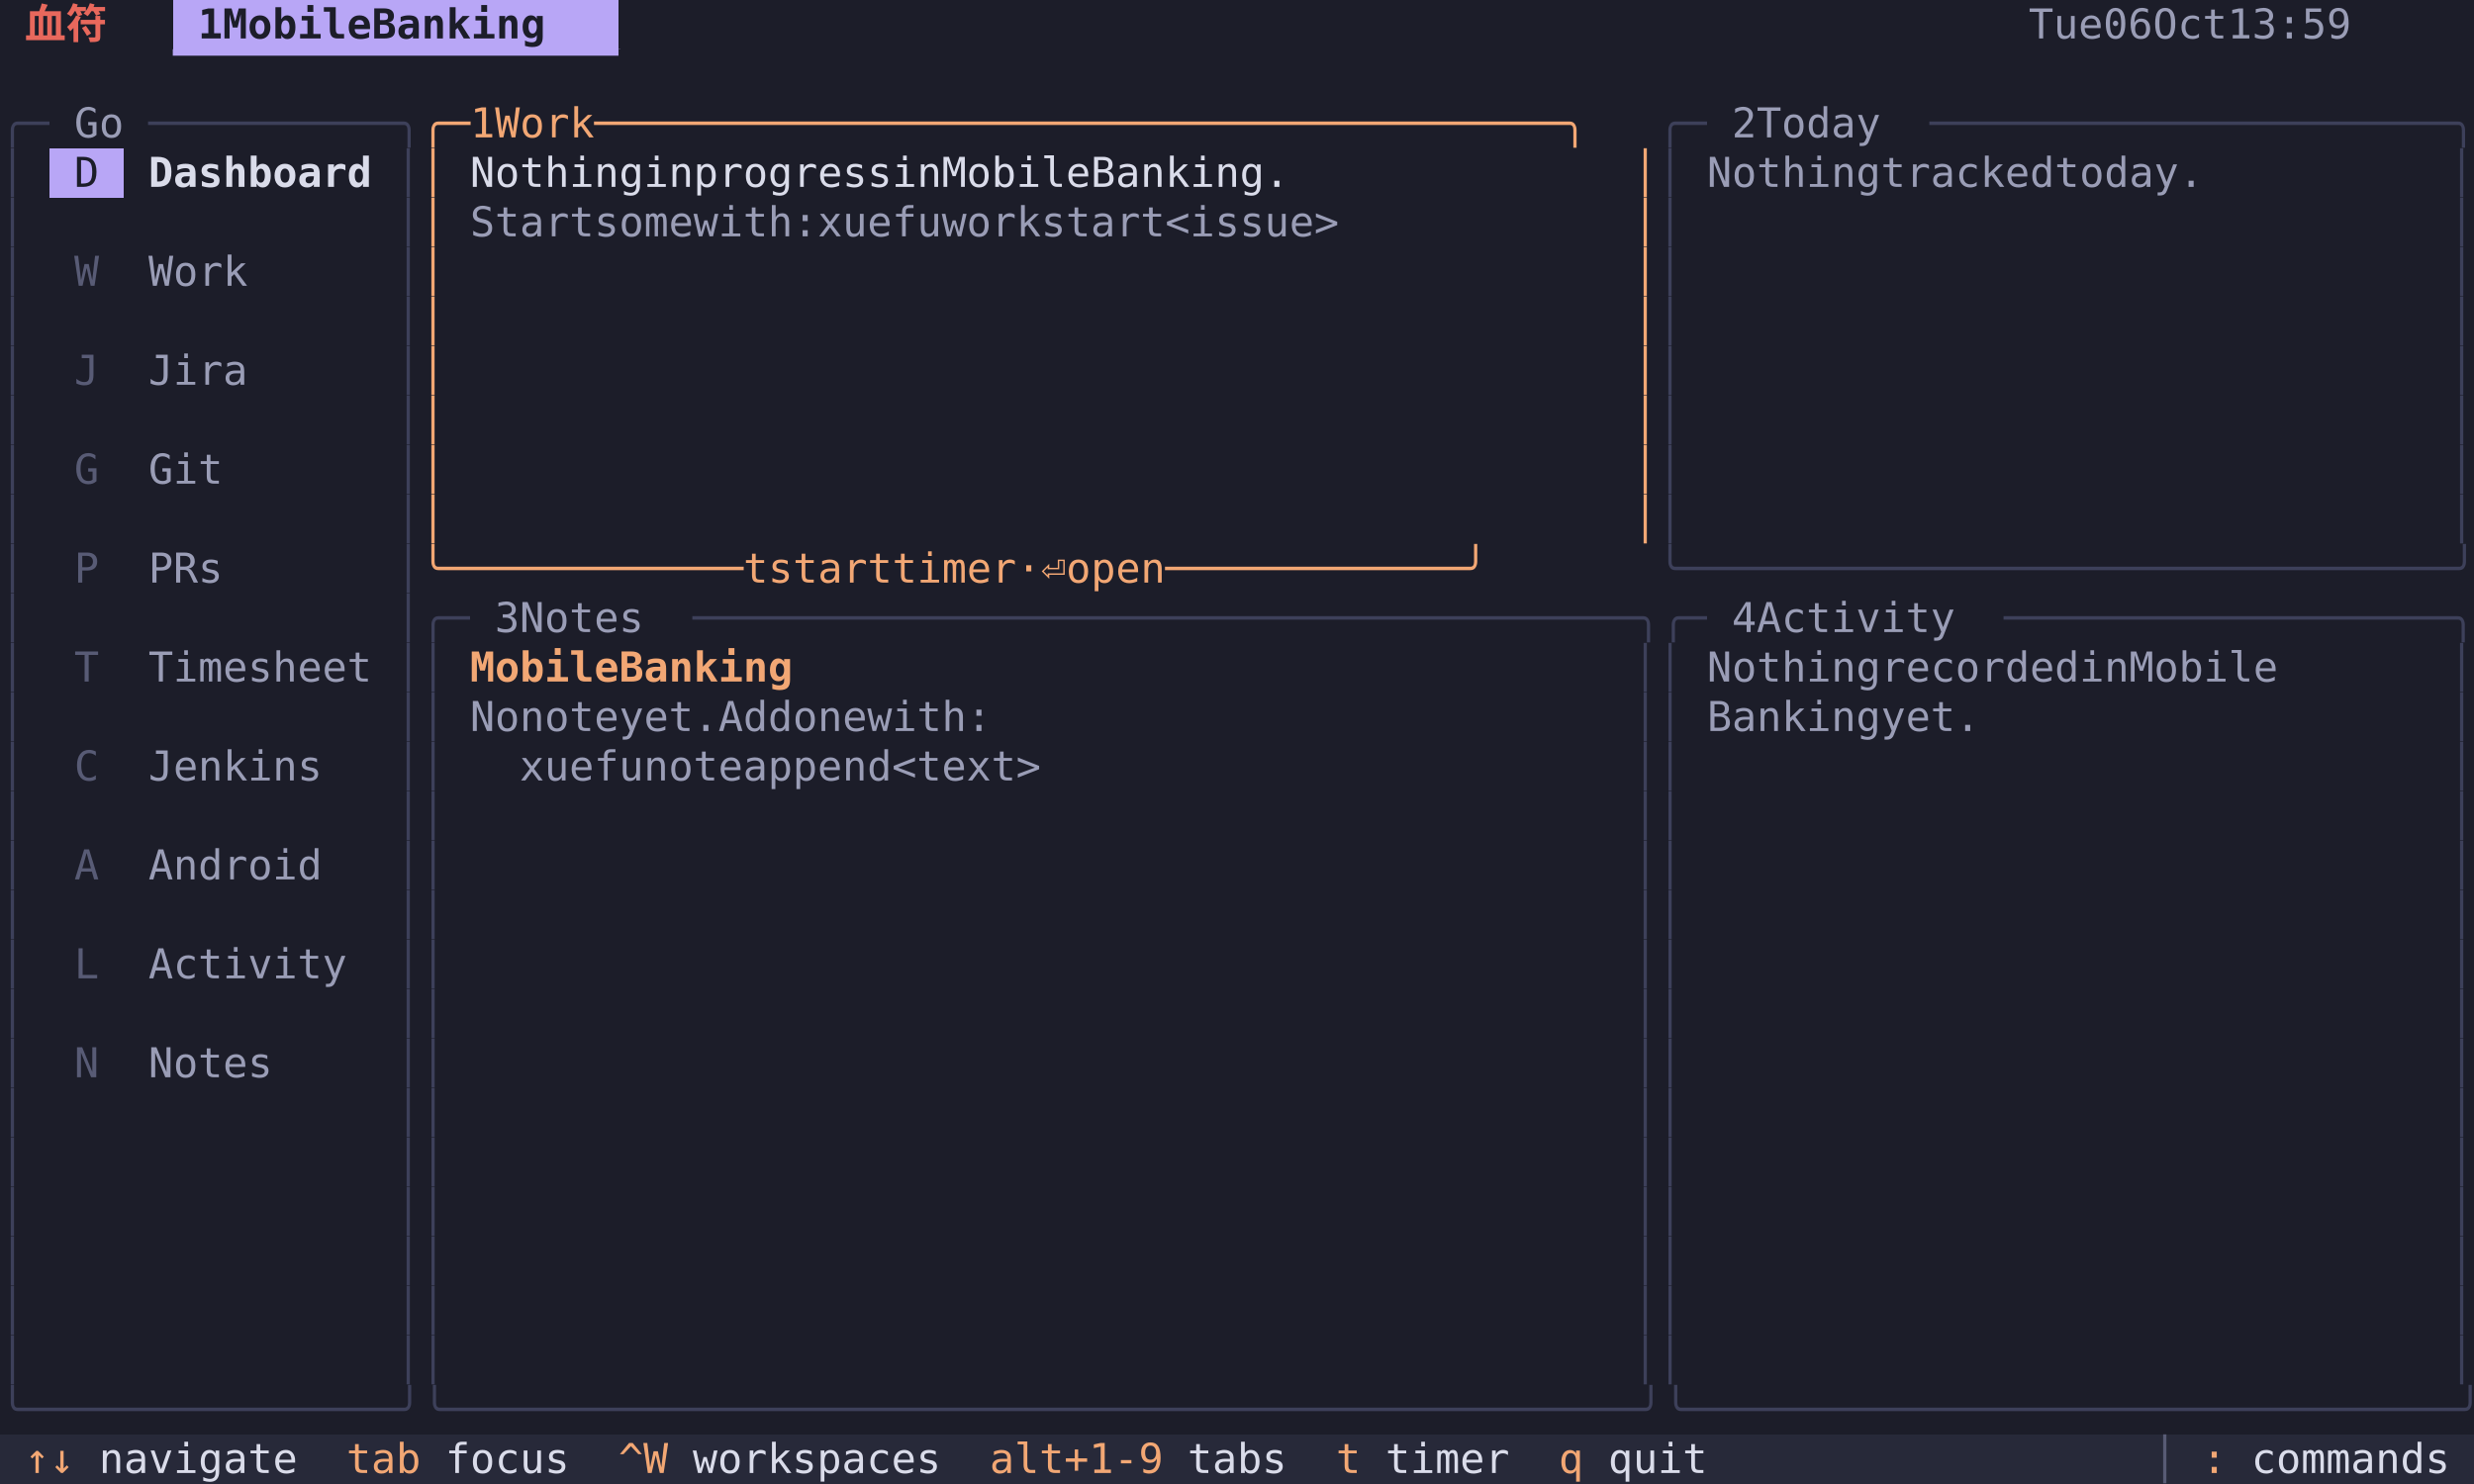
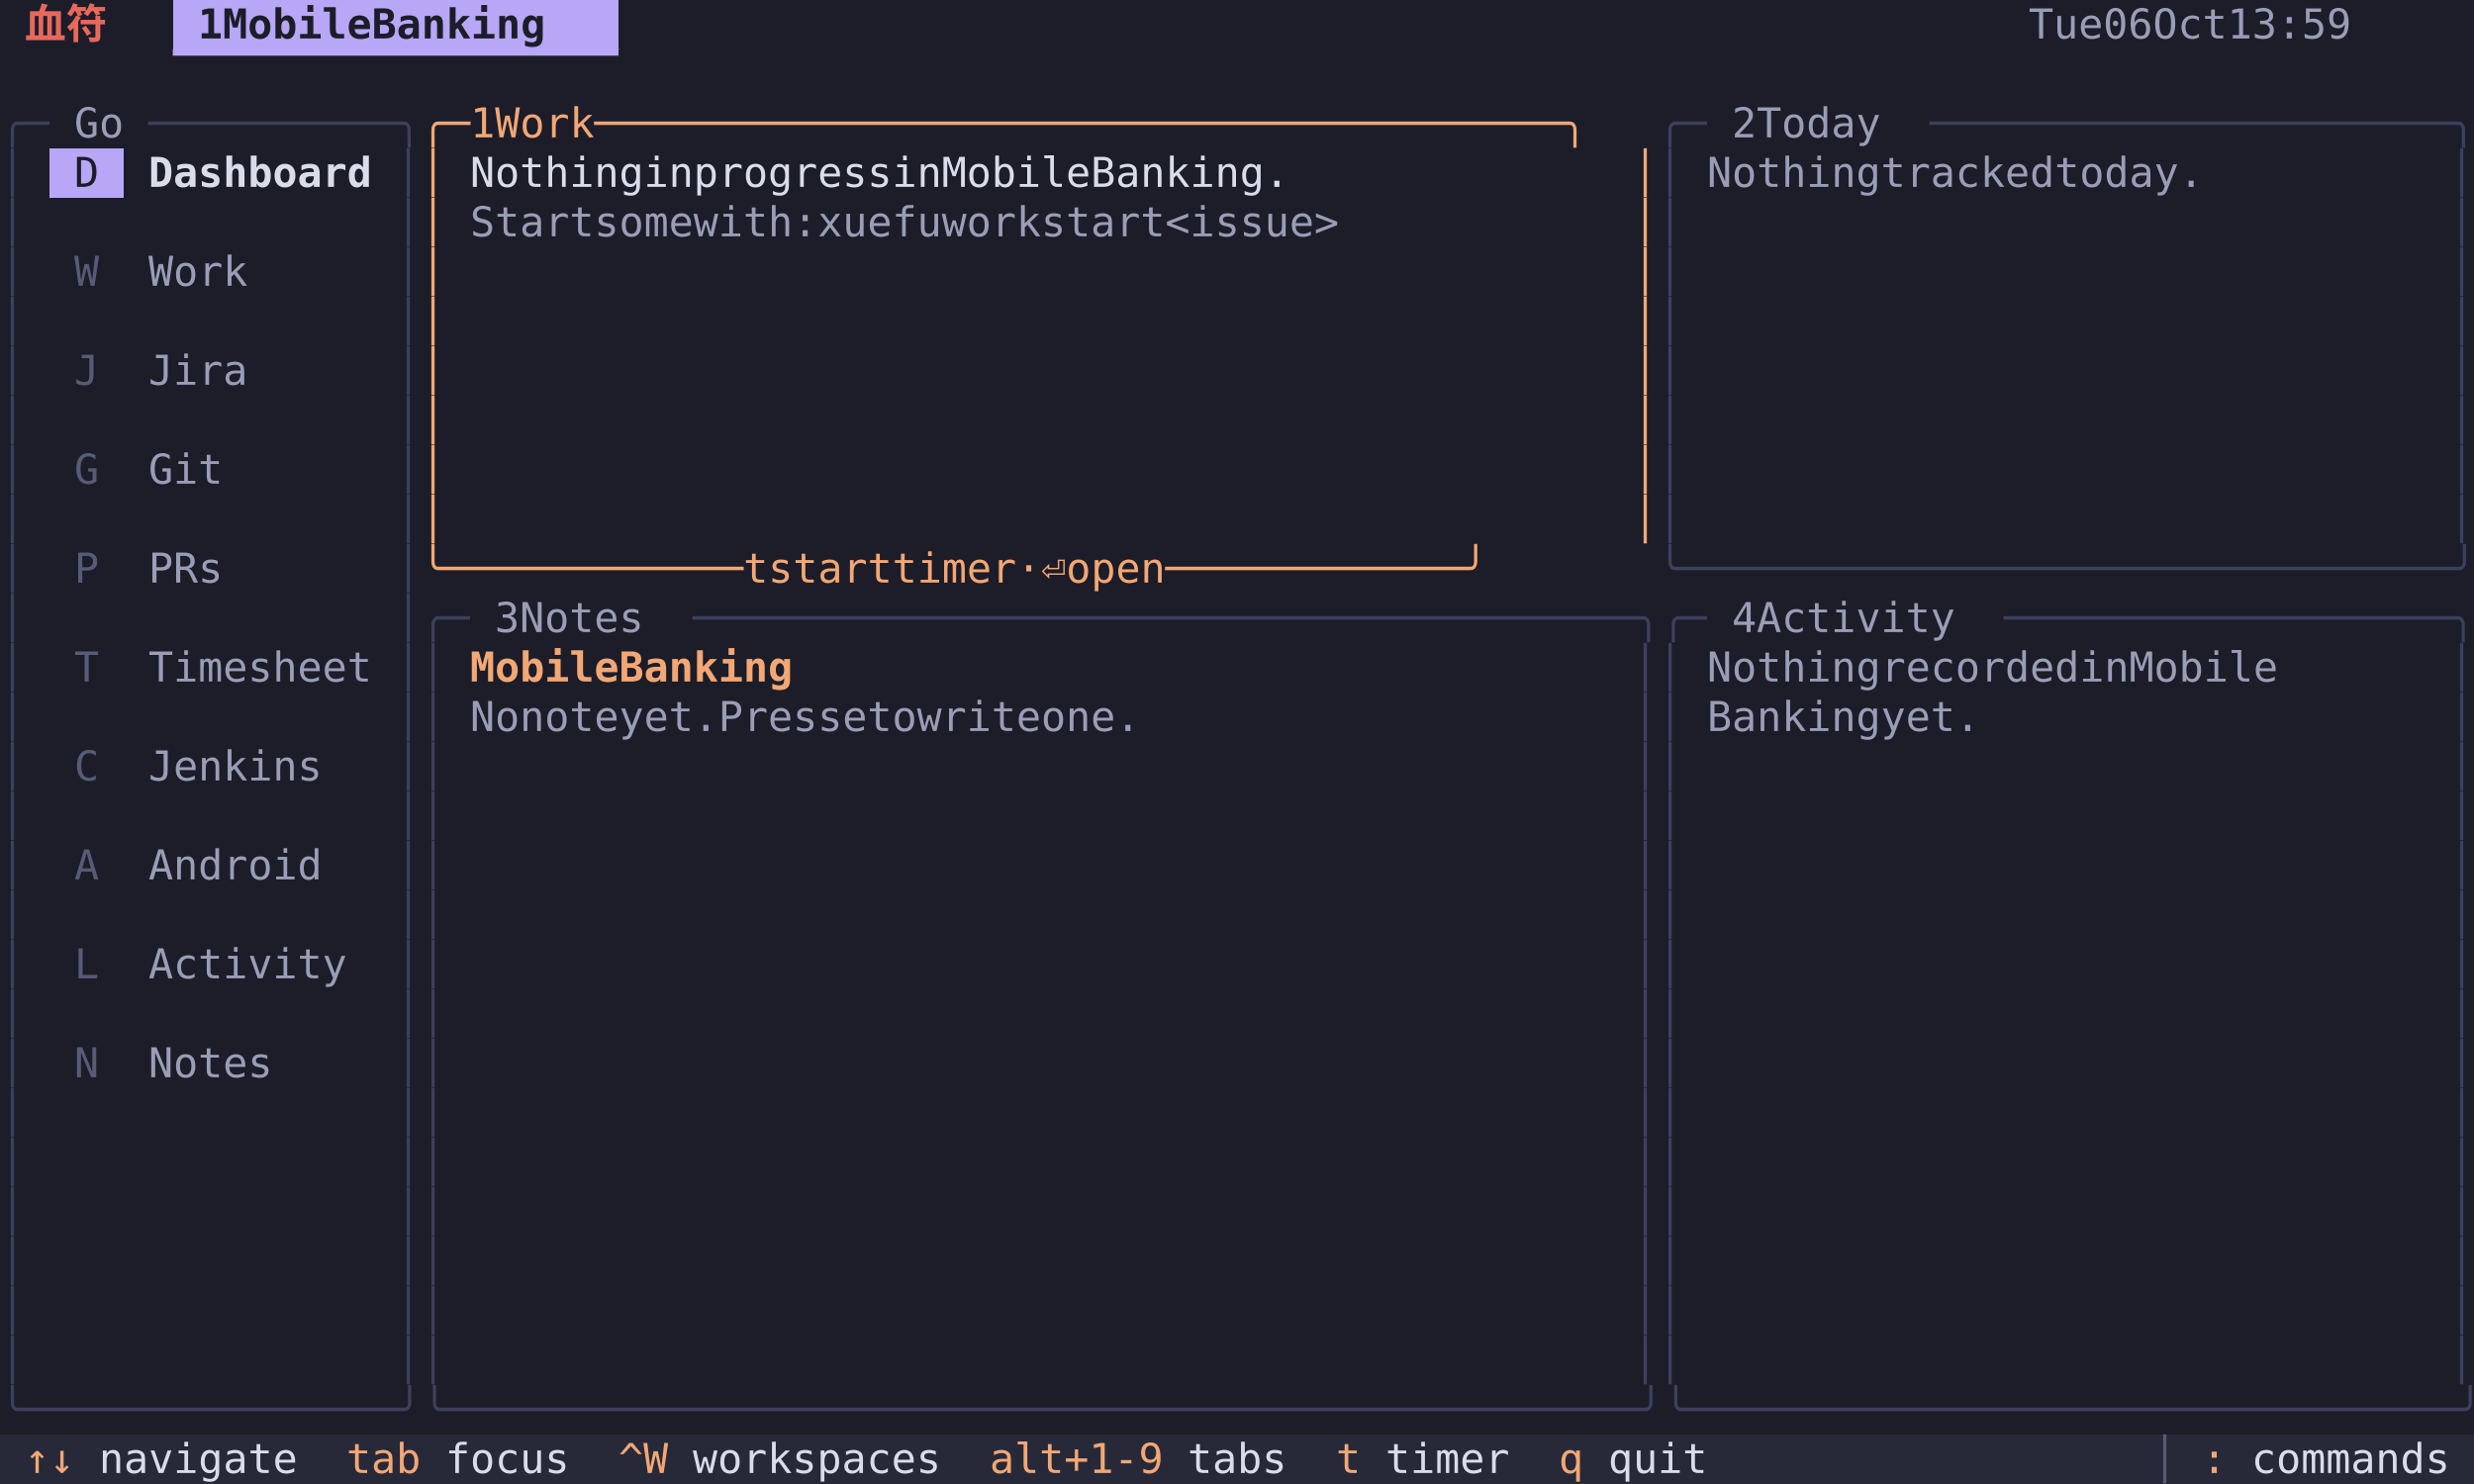
<svg xmlns="http://www.w3.org/2000/svg" width="900" height="540" viewBox="0 0 900 540" font-family="Menlo, 'DejaVu Sans Mono', 'Hiragino Sans GB', 'Noto Sans CJK SC', 'PingFang SC', monospace" font-size="15">
  <rect x="0" y="0" width="9" height="18" fill="#1c1d29" />
  <rect x="9" y="0" width="36" height="18" fill="#1c1d29" />
  <text x="9 27" y="14" fill="#e8685c" font-weight="bold">血符</text>
  <rect x="45" y="0" width="18" height="18" fill="#1c1d29" />
  <rect x="63" y="0" width="162" height="18" fill="#b8a6f6" />
  <text x="72 90 99 108 117 126 135 153 162 171 180 189 198 207" y="14" fill="#1c1d29" font-weight="bold">1MobileBanking</text>
  <rect x="225" y="0" width="513" height="18" fill="#1c1d29" />
  <rect x="738" y="0" width="153" height="18" fill="#1c1d29" />
  <text x="738 747 756 774 783 801 810 819 846 855 864 873 882" y="14" fill="#9a9db6">Tue06Oct13:59</text>
  <rect x="891" y="0" width="9" height="18" fill="#1c1d29" />
  <rect x="0" y="18" width="9" height="18" fill="#1c1d29" />
  <rect x="9" y="18" width="216" height="18" fill="#1c1d29" />
  <text x="63 72 81 90 99 108 117 126 135 144 153 162 171 180 189 198 207 216" y="32" fill="#b8a6f6">▔▔▔▔▔▔▔▔▔▔▔▔▔▔▔▔▔▔</text>
  <rect x="225" y="18" width="675" height="18" fill="#1c1d29" />
  <rect x="0" y="36" width="18" height="18" fill="#1c1d29" />
  <text x="0 9" y="50" fill="#3d405a">╭─</text>
  <rect x="18" y="36" width="36" height="18" fill="#1c1d29" />
  <text x="27 36" y="50" fill="#9a9db6">Go</text>
  <rect x="54" y="36" width="99" height="18" fill="#1c1d29" />
  <text x="54 63 72 81 90 99 108 117 126 135 144" y="50" fill="#3d405a">──────────╮</text>
  <rect x="153" y="36" width="450" height="18" fill="#1c1d29" />
  <text x="153 162 180 198 207 216 225 243 252 261 270 279 288 297 306 315 324 333 342 351 360 369 378 387 396 405 414 423 432 441 450 459 468 477 486 495 504 513 522 531 540 549 558 567 576 585 594" y="50" fill="#f2a774">╭─1Work───────────────────────────────────────╮</text>
  <rect x="603" y="36" width="18" height="18" fill="#1c1d29" />
  <text x="603 612" y="50" fill="#3d405a">╭─</text>
  <rect x="621" y="36" width="81" height="18" fill="#1c1d29" />
  <text x="630 648 657 666 675 684" y="50" fill="#9a9db6">2Today</text>
  <rect x="702" y="36" width="198" height="18" fill="#1c1d29" />
  <text x="702 711 720 729 738 747 756 765 774 783 792 801 810 819 828 837 846 855 864 873 882 891" y="50" fill="#3d405a">─────────────────────╮</text>
  <rect x="0" y="54" width="9" height="18" fill="#1c1d29" />
  <text x="0" y="68" fill="#3d405a">│</text>
  <rect x="9" y="54" width="9" height="18" fill="#1c1d29" />
  <rect x="18" y="54" width="27" height="18" fill="#b8a6f6" />
  <text x="27" y="68" fill="#1c1d29">D</text>
  <rect x="45" y="54" width="90" height="18" fill="#1c1d29" />
  <text x="54 63 72 81 90 99 108 117 126" y="68" fill="#dadcea" font-weight="bold">Dashboard</text>
  <rect x="135" y="54" width="9" height="18" fill="#1c1d29" />
  <rect x="144" y="54" width="9" height="18" fill="#1c1d29" />
  <text x="144" y="68" fill="#3d405a">│</text>
  <rect x="153" y="54" width="9" height="18" fill="#1c1d29" />
  <text x="153" y="68" fill="#f2a774">│</text>
  <rect x="162" y="54" width="9" height="18" fill="#1c1d29" />
  <rect x="171" y="54" width="342" height="18" fill="#1c1d29" />
  <text x="171 180 189 198 207 216 225 243 252 270 279 288 297 306 315 324 333 351 360 378 387 396 405 414 423 441 450 459 468 477 486 495 504" y="68" fill="#dadcea">NothinginprogressinMobileBanking.</text>
  <rect x="513" y="54" width="81" height="18" fill="#1c1d29" />
  <rect x="594" y="54" width="9" height="18" fill="#1c1d29" />
  <text x="594" y="68" fill="#f2a774">│</text>
  <rect x="603" y="54" width="9" height="18" fill="#1c1d29" />
  <text x="603" y="68" fill="#3d405a">│</text>
  <rect x="612" y="54" width="9" height="18" fill="#1c1d29" />
  <rect x="621" y="54" width="198" height="18" fill="#1c1d29" />
  <text x="621 630 639 648 657 666 675 693 702 711 720 729 738 747 765 774 783 792 801 810" y="68" fill="#9a9db6">Nothingtrackedtoday.</text>
  <rect x="819" y="54" width="72" height="18" fill="#1c1d29" />
  <rect x="891" y="54" width="9" height="18" fill="#1c1d29" />
  <text x="891" y="68" fill="#3d405a">│</text>
  <rect x="0" y="72" width="9" height="18" fill="#1c1d29" />
  <text x="0" y="86" fill="#3d405a">│</text>
  <rect x="9" y="72" width="135" height="18" fill="#1c1d29" />
  <rect x="144" y="72" width="9" height="18" fill="#1c1d29" />
  <text x="144" y="86" fill="#3d405a">│</text>
  <rect x="153" y="72" width="9" height="18" fill="#1c1d29" />
  <text x="153" y="86" fill="#f2a774">│</text>
  <rect x="162" y="72" width="9" height="18" fill="#1c1d29" />
  <rect x="171" y="72" width="369" height="18" fill="#1c1d29" />
  <text x="171 180 189 198 207 225 234 243 252 270 279 288 297 306 324 333 342 351 360 378 387 396 405 423 432 441 450 459 477 486 495 504 513 522 531" y="86" fill="#9a9db6">Startsomewith:xuefuworkstart&lt;issue&gt;</text>
  <rect x="540" y="72" width="54" height="18" fill="#1c1d29" />
  <rect x="594" y="72" width="9" height="18" fill="#1c1d29" />
  <text x="594" y="86" fill="#f2a774">│</text>
  <rect x="603" y="72" width="9" height="18" fill="#1c1d29" />
  <text x="603" y="86" fill="#3d405a">│</text>
  <rect x="612" y="72" width="279" height="18" fill="#1c1d29" />
  <rect x="891" y="72" width="9" height="18" fill="#1c1d29" />
  <text x="891" y="86" fill="#3d405a">│</text>
  <rect x="0" y="90" width="9" height="18" fill="#1c1d29" />
  <text x="0" y="104" fill="#3d405a">│</text>
  <rect x="9" y="90" width="9" height="18" fill="#1c1d29" />
  <rect x="18" y="90" width="27" height="18" fill="#1c1d29" />
  <text x="27" y="104" fill="#585b75">W</text>
  <rect x="45" y="90" width="45" height="18" fill="#1c1d29" />
  <text x="54 63 72 81" y="104" fill="#9a9db6">Work</text>
  <rect x="90" y="90" width="54" height="18" fill="#1c1d29" />
  <rect x="144" y="90" width="9" height="18" fill="#1c1d29" />
  <text x="144" y="104" fill="#3d405a">│</text>
  <rect x="153" y="90" width="9" height="18" fill="#1c1d29" />
  <text x="153" y="104" fill="#f2a774">│</text>
  <rect x="162" y="90" width="432" height="18" fill="#1c1d29" />
  <rect x="594" y="90" width="9" height="18" fill="#1c1d29" />
  <text x="594" y="104" fill="#f2a774">│</text>
  <rect x="603" y="90" width="9" height="18" fill="#1c1d29" />
  <text x="603" y="104" fill="#3d405a">│</text>
  <rect x="612" y="90" width="279" height="18" fill="#1c1d29" />
  <rect x="891" y="90" width="9" height="18" fill="#1c1d29" />
  <text x="891" y="104" fill="#3d405a">│</text>
  <rect x="0" y="108" width="9" height="18" fill="#1c1d29" />
  <text x="0" y="122" fill="#3d405a">│</text>
  <rect x="9" y="108" width="135" height="18" fill="#1c1d29" />
  <rect x="144" y="108" width="9" height="18" fill="#1c1d29" />
  <text x="144" y="122" fill="#3d405a">│</text>
  <rect x="153" y="108" width="9" height="18" fill="#1c1d29" />
  <text x="153" y="122" fill="#f2a774">│</text>
  <rect x="162" y="108" width="432" height="18" fill="#1c1d29" />
  <rect x="594" y="108" width="9" height="18" fill="#1c1d29" />
  <text x="594" y="122" fill="#f2a774">│</text>
  <rect x="603" y="108" width="9" height="18" fill="#1c1d29" />
  <text x="603" y="122" fill="#3d405a">│</text>
  <rect x="612" y="108" width="279" height="18" fill="#1c1d29" />
  <rect x="891" y="108" width="9" height="18" fill="#1c1d29" />
  <text x="891" y="122" fill="#3d405a">│</text>
  <rect x="0" y="126" width="9" height="18" fill="#1c1d29" />
  <text x="0" y="140" fill="#3d405a">│</text>
  <rect x="9" y="126" width="9" height="18" fill="#1c1d29" />
  <rect x="18" y="126" width="27" height="18" fill="#1c1d29" />
  <text x="27" y="140" fill="#585b75">J</text>
  <rect x="45" y="126" width="45" height="18" fill="#1c1d29" />
  <text x="54 63 72 81" y="140" fill="#9a9db6">Jira</text>
  <rect x="90" y="126" width="54" height="18" fill="#1c1d29" />
  <rect x="144" y="126" width="9" height="18" fill="#1c1d29" />
  <text x="144" y="140" fill="#3d405a">│</text>
  <rect x="153" y="126" width="9" height="18" fill="#1c1d29" />
  <text x="153" y="140" fill="#f2a774">│</text>
  <rect x="162" y="126" width="432" height="18" fill="#1c1d29" />
  <rect x="594" y="126" width="9" height="18" fill="#1c1d29" />
  <text x="594" y="140" fill="#f2a774">│</text>
  <rect x="603" y="126" width="9" height="18" fill="#1c1d29" />
  <text x="603" y="140" fill="#3d405a">│</text>
  <rect x="612" y="126" width="279" height="18" fill="#1c1d29" />
  <rect x="891" y="126" width="9" height="18" fill="#1c1d29" />
  <text x="891" y="140" fill="#3d405a">│</text>
  <rect x="0" y="144" width="9" height="18" fill="#1c1d29" />
  <text x="0" y="158" fill="#3d405a">│</text>
  <rect x="9" y="144" width="135" height="18" fill="#1c1d29" />
  <rect x="144" y="144" width="9" height="18" fill="#1c1d29" />
  <text x="144" y="158" fill="#3d405a">│</text>
  <rect x="153" y="144" width="9" height="18" fill="#1c1d29" />
  <text x="153" y="158" fill="#f2a774">│</text>
  <rect x="162" y="144" width="432" height="18" fill="#1c1d29" />
  <rect x="594" y="144" width="9" height="18" fill="#1c1d29" />
  <text x="594" y="158" fill="#f2a774">│</text>
  <rect x="603" y="144" width="9" height="18" fill="#1c1d29" />
  <text x="603" y="158" fill="#3d405a">│</text>
  <rect x="612" y="144" width="279" height="18" fill="#1c1d29" />
  <rect x="891" y="144" width="9" height="18" fill="#1c1d29" />
  <text x="891" y="158" fill="#3d405a">│</text>
  <rect x="0" y="162" width="9" height="18" fill="#1c1d29" />
  <text x="0" y="176" fill="#3d405a">│</text>
  <rect x="9" y="162" width="9" height="18" fill="#1c1d29" />
  <rect x="18" y="162" width="27" height="18" fill="#1c1d29" />
  <text x="27" y="176" fill="#585b75">G</text>
  <rect x="45" y="162" width="36" height="18" fill="#1c1d29" />
  <text x="54 63 72" y="176" fill="#9a9db6">Git</text>
  <rect x="81" y="162" width="63" height="18" fill="#1c1d29" />
  <rect x="144" y="162" width="9" height="18" fill="#1c1d29" />
  <text x="144" y="176" fill="#3d405a">│</text>
  <rect x="153" y="162" width="9" height="18" fill="#1c1d29" />
  <text x="153" y="176" fill="#f2a774">│</text>
  <rect x="162" y="162" width="432" height="18" fill="#1c1d29" />
  <rect x="594" y="162" width="9" height="18" fill="#1c1d29" />
  <text x="594" y="176" fill="#f2a774">│</text>
  <rect x="603" y="162" width="9" height="18" fill="#1c1d29" />
  <text x="603" y="176" fill="#3d405a">│</text>
  <rect x="612" y="162" width="279" height="18" fill="#1c1d29" />
  <rect x="891" y="162" width="9" height="18" fill="#1c1d29" />
  <text x="891" y="176" fill="#3d405a">│</text>
  <rect x="0" y="180" width="9" height="18" fill="#1c1d29" />
  <text x="0" y="194" fill="#3d405a">│</text>
  <rect x="9" y="180" width="135" height="18" fill="#1c1d29" />
  <rect x="144" y="180" width="9" height="18" fill="#1c1d29" />
  <text x="144" y="194" fill="#3d405a">│</text>
  <rect x="153" y="180" width="9" height="18" fill="#1c1d29" />
  <text x="153" y="194" fill="#f2a774">│</text>
  <rect x="162" y="180" width="432" height="18" fill="#1c1d29" />
  <rect x="594" y="180" width="9" height="18" fill="#1c1d29" />
  <text x="594" y="194" fill="#f2a774">│</text>
  <rect x="603" y="180" width="9" height="18" fill="#1c1d29" />
  <text x="603" y="194" fill="#3d405a">│</text>
  <rect x="612" y="180" width="279" height="18" fill="#1c1d29" />
  <rect x="891" y="180" width="9" height="18" fill="#1c1d29" />
  <text x="891" y="194" fill="#3d405a">│</text>
  <rect x="0" y="198" width="9" height="18" fill="#1c1d29" />
  <text x="0" y="212" fill="#3d405a">│</text>
  <rect x="9" y="198" width="9" height="18" fill="#1c1d29" />
  <rect x="18" y="198" width="27" height="18" fill="#1c1d29" />
  <text x="27" y="212" fill="#585b75">P</text>
  <rect x="45" y="198" width="36" height="18" fill="#1c1d29" />
  <text x="54 63 72" y="212" fill="#9a9db6">PRs</text>
  <rect x="81" y="198" width="63" height="18" fill="#1c1d29" />
  <rect x="144" y="198" width="9" height="18" fill="#1c1d29" />
  <text x="144" y="212" fill="#3d405a">│</text>
  <rect x="153" y="198" width="450" height="18" fill="#1c1d29" />
  <text x="153 162 171 180 189 198 207 216 225 234 243 252 261 279 297 306 315 324 333 351 360 369 378 387 405 423 441 450 459 468 486 495 504 513 522 531 540 549 558 567 576 585 594" y="212" fill="#f2a774">╰────────────tstarttimer·⏎open────────────╯</text>
  <rect x="603" y="198" width="297" height="18" fill="#1c1d29" />
  <text x="603 612 621 630 639 648 657 666 675 684 693 702 711 720 729 738 747 756 765 774 783 792 801 810 819 828 837 846 855 864 873 882 891" y="212" fill="#3d405a">╰───────────────────────────────╯</text>
  <rect x="0" y="216" width="9" height="18" fill="#1c1d29" />
  <text x="0" y="230" fill="#3d405a">│</text>
  <rect x="9" y="216" width="135" height="18" fill="#1c1d29" />
  <rect x="144" y="216" width="27" height="18" fill="#1c1d29" />
  <text x="144 153 162" y="230" fill="#3d405a">│╭─</text>
  <rect x="171" y="216" width="81" height="18" fill="#1c1d29" />
  <text x="180 198 207 216 225 234" y="230" fill="#9a9db6">3Notes</text>
  <rect x="252" y="216" width="369" height="18" fill="#1c1d29" />
  <text x="252 261 270 279 288 297 306 315 324 333 342 351 360 369 378 387 396 405 414 423 432 441 450 459 468 477 486 495 504 513 522 531 540 549 558 567 576 585 594 603 612" y="230" fill="#3d405a">──────────────────────────────────────╮╭─</text>
  <rect x="621" y="216" width="108" height="18" fill="#1c1d29" />
  <text x="630 648 657 666 675 684 693 702 711" y="230" fill="#9a9db6">4Activity</text>
  <rect x="729" y="216" width="171" height="18" fill="#1c1d29" />
  <text x="729 738 747 756 765 774 783 792 801 810 819 828 837 846 855 864 873 882 891" y="230" fill="#3d405a">──────────────────╮</text>
  <rect x="0" y="234" width="9" height="18" fill="#1c1d29" />
  <text x="0" y="248" fill="#3d405a">│</text>
  <rect x="9" y="234" width="9" height="18" fill="#1c1d29" />
  <rect x="18" y="234" width="27" height="18" fill="#1c1d29" />
  <text x="27" y="248" fill="#585b75">T</text>
  <rect x="45" y="234" width="90" height="18" fill="#1c1d29" />
  <text x="54 63 72 81 90 99 108 117 126" y="248" fill="#9a9db6">Timesheet</text>
  <rect x="135" y="234" width="9" height="18" fill="#1c1d29" />
  <rect x="144" y="234" width="18" height="18" fill="#1c1d29" />
  <text x="144 153" y="248" fill="#3d405a">││</text>
  <rect x="162" y="234" width="9" height="18" fill="#1c1d29" />
  <rect x="171" y="234" width="126" height="18" fill="#1c1d29" />
  <text x="171 180 189 198 207 216 234 243 252 261 270 279 288" y="248" fill="#f2a774" font-weight="bold">MobileBanking</text>
  <rect x="297" y="234" width="297" height="18" fill="#1c1d29" />
  <rect x="594" y="234" width="18" height="18" fill="#1c1d29" />
  <text x="594 603" y="248" fill="#3d405a">││</text>
  <rect x="612" y="234" width="9" height="18" fill="#1c1d29" />
  <rect x="621" y="234" width="243" height="18" fill="#1c1d29" />
  <text x="621 630 639 648 657 666 675 693 702 711 720 729 738 747 756 774 783 801 810 819 828 837 846" y="248" fill="#9a9db6">NothingrecordedinMobile</text>
  <rect x="864" y="234" width="27" height="18" fill="#1c1d29" />
  <rect x="891" y="234" width="9" height="18" fill="#1c1d29" />
  <text x="891" y="248" fill="#3d405a">│</text>
  <rect x="0" y="252" width="9" height="18" fill="#1c1d29" />
  <text x="0" y="266" fill="#3d405a">│</text>
  <rect x="9" y="252" width="135" height="18" fill="#1c1d29" />
  <rect x="144" y="252" width="18" height="18" fill="#1c1d29" />
  <text x="144 153" y="266" fill="#3d405a">││</text>
  <rect x="162" y="252" width="9" height="18" fill="#1c1d29" />
-   <rect x="171" y="252" width="234" height="18" fill="#1c1d29" />
-   <text x="171 180 198 207 216 225 243 252 261 270 288 297 306 324 333 342 360 369 378 387 396" y="266" fill="#9a9db6">Nonoteyet.Addonewith:</text>
-   <rect x="405" y="252" width="189" height="18" fill="#1c1d29" />
+   <rect x="171" y="252" width="306" height="18" fill="#1c1d29" />
+   <text x="171 180 198 207 216 225 243 252 261 270 288 297 306 315 324 342 360 369 387 396 405 414 423 441 450 459 468" y="266" fill="#9a9db6">Nonoteyet.Pressetowriteone.</text>
+   <rect x="477" y="252" width="117" height="18" fill="#1c1d29" />
  <rect x="594" y="252" width="18" height="18" fill="#1c1d29" />
  <text x="594 603" y="266" fill="#3d405a">││</text>
  <rect x="612" y="252" width="9" height="18" fill="#1c1d29" />
  <rect x="621" y="252" width="108" height="18" fill="#1c1d29" />
  <text x="621 630 639 648 657 666 675 693 702 711 720" y="266" fill="#9a9db6">Bankingyet.</text>
  <rect x="729" y="252" width="162" height="18" fill="#1c1d29" />
  <rect x="891" y="252" width="9" height="18" fill="#1c1d29" />
  <text x="891" y="266" fill="#3d405a">│</text>
  <rect x="0" y="270" width="9" height="18" fill="#1c1d29" />
  <text x="0" y="284" fill="#3d405a">│</text>
  <rect x="9" y="270" width="9" height="18" fill="#1c1d29" />
  <rect x="18" y="270" width="27" height="18" fill="#1c1d29" />
  <text x="27" y="284" fill="#585b75">C</text>
  <rect x="45" y="270" width="72" height="18" fill="#1c1d29" />
  <text x="54 63 72 81 90 99 108" y="284" fill="#9a9db6">Jenkins</text>
  <rect x="117" y="270" width="27" height="18" fill="#1c1d29" />
  <rect x="144" y="270" width="18" height="18" fill="#1c1d29" />
  <text x="144 153" y="284" fill="#3d405a">││</text>
-   <rect x="162" y="270" width="9" height="18" fill="#1c1d29" />
-   <rect x="171" y="270" width="234" height="18" fill="#1c1d29" />
-   <text x="189 198 207 216 225 243 252 261 270 288 297 306 315 324 333 351 360 369 378 387 396" y="284" fill="#9a9db6">xuefunoteappend&lt;text&gt;</text>
-   <rect x="405" y="270" width="189" height="18" fill="#1c1d29" />
+   <rect x="162" y="270" width="432" height="18" fill="#1c1d29" />
  <rect x="594" y="270" width="18" height="18" fill="#1c1d29" />
  <text x="594 603" y="284" fill="#3d405a">││</text>
  <rect x="612" y="270" width="279" height="18" fill="#1c1d29" />
  <rect x="891" y="270" width="9" height="18" fill="#1c1d29" />
  <text x="891" y="284" fill="#3d405a">│</text>
  <rect x="0" y="288" width="9" height="18" fill="#1c1d29" />
  <text x="0" y="302" fill="#3d405a">│</text>
  <rect x="9" y="288" width="135" height="18" fill="#1c1d29" />
  <rect x="144" y="288" width="18" height="18" fill="#1c1d29" />
  <text x="144 153" y="302" fill="#3d405a">││</text>
  <rect x="162" y="288" width="432" height="18" fill="#1c1d29" />
  <rect x="594" y="288" width="18" height="18" fill="#1c1d29" />
  <text x="594 603" y="302" fill="#3d405a">││</text>
  <rect x="612" y="288" width="279" height="18" fill="#1c1d29" />
  <rect x="891" y="288" width="9" height="18" fill="#1c1d29" />
  <text x="891" y="302" fill="#3d405a">│</text>
  <rect x="0" y="306" width="9" height="18" fill="#1c1d29" />
  <text x="0" y="320" fill="#3d405a">│</text>
  <rect x="9" y="306" width="9" height="18" fill="#1c1d29" />
  <rect x="18" y="306" width="27" height="18" fill="#1c1d29" />
  <text x="27" y="320" fill="#585b75">A</text>
  <rect x="45" y="306" width="72" height="18" fill="#1c1d29" />
  <text x="54 63 72 81 90 99 108" y="320" fill="#9a9db6">Android</text>
  <rect x="117" y="306" width="27" height="18" fill="#1c1d29" />
  <rect x="144" y="306" width="18" height="18" fill="#1c1d29" />
  <text x="144 153" y="320" fill="#3d405a">││</text>
  <rect x="162" y="306" width="432" height="18" fill="#1c1d29" />
  <rect x="594" y="306" width="18" height="18" fill="#1c1d29" />
  <text x="594 603" y="320" fill="#3d405a">││</text>
  <rect x="612" y="306" width="279" height="18" fill="#1c1d29" />
  <rect x="891" y="306" width="9" height="18" fill="#1c1d29" />
  <text x="891" y="320" fill="#3d405a">│</text>
  <rect x="0" y="324" width="9" height="18" fill="#1c1d29" />
  <text x="0" y="338" fill="#3d405a">│</text>
  <rect x="9" y="324" width="135" height="18" fill="#1c1d29" />
  <rect x="144" y="324" width="18" height="18" fill="#1c1d29" />
  <text x="144 153" y="338" fill="#3d405a">││</text>
  <rect x="162" y="324" width="432" height="18" fill="#1c1d29" />
  <rect x="594" y="324" width="18" height="18" fill="#1c1d29" />
  <text x="594 603" y="338" fill="#3d405a">││</text>
  <rect x="612" y="324" width="279" height="18" fill="#1c1d29" />
  <rect x="891" y="324" width="9" height="18" fill="#1c1d29" />
  <text x="891" y="338" fill="#3d405a">│</text>
  <rect x="0" y="342" width="9" height="18" fill="#1c1d29" />
  <text x="0" y="356" fill="#3d405a">│</text>
  <rect x="9" y="342" width="9" height="18" fill="#1c1d29" />
  <rect x="18" y="342" width="27" height="18" fill="#1c1d29" />
  <text x="27" y="356" fill="#585b75">L</text>
  <rect x="45" y="342" width="81" height="18" fill="#1c1d29" />
  <text x="54 63 72 81 90 99 108 117" y="356" fill="#9a9db6">Activity</text>
  <rect x="126" y="342" width="18" height="18" fill="#1c1d29" />
  <rect x="144" y="342" width="18" height="18" fill="#1c1d29" />
  <text x="144 153" y="356" fill="#3d405a">││</text>
  <rect x="162" y="342" width="432" height="18" fill="#1c1d29" />
  <rect x="594" y="342" width="18" height="18" fill="#1c1d29" />
  <text x="594 603" y="356" fill="#3d405a">││</text>
  <rect x="612" y="342" width="279" height="18" fill="#1c1d29" />
  <rect x="891" y="342" width="9" height="18" fill="#1c1d29" />
  <text x="891" y="356" fill="#3d405a">│</text>
  <rect x="0" y="360" width="9" height="18" fill="#1c1d29" />
  <text x="0" y="374" fill="#3d405a">│</text>
  <rect x="9" y="360" width="135" height="18" fill="#1c1d29" />
  <rect x="144" y="360" width="18" height="18" fill="#1c1d29" />
  <text x="144 153" y="374" fill="#3d405a">││</text>
  <rect x="162" y="360" width="432" height="18" fill="#1c1d29" />
  <rect x="594" y="360" width="18" height="18" fill="#1c1d29" />
  <text x="594 603" y="374" fill="#3d405a">││</text>
  <rect x="612" y="360" width="279" height="18" fill="#1c1d29" />
  <rect x="891" y="360" width="9" height="18" fill="#1c1d29" />
  <text x="891" y="374" fill="#3d405a">│</text>
  <rect x="0" y="378" width="9" height="18" fill="#1c1d29" />
  <text x="0" y="392" fill="#3d405a">│</text>
  <rect x="9" y="378" width="9" height="18" fill="#1c1d29" />
  <rect x="18" y="378" width="27" height="18" fill="#1c1d29" />
  <text x="27" y="392" fill="#585b75">N</text>
  <rect x="45" y="378" width="54" height="18" fill="#1c1d29" />
  <text x="54 63 72 81 90" y="392" fill="#9a9db6">Notes</text>
  <rect x="99" y="378" width="45" height="18" fill="#1c1d29" />
  <rect x="144" y="378" width="18" height="18" fill="#1c1d29" />
  <text x="144 153" y="392" fill="#3d405a">││</text>
  <rect x="162" y="378" width="432" height="18" fill="#1c1d29" />
  <rect x="594" y="378" width="18" height="18" fill="#1c1d29" />
  <text x="594 603" y="392" fill="#3d405a">││</text>
  <rect x="612" y="378" width="279" height="18" fill="#1c1d29" />
  <rect x="891" y="378" width="9" height="18" fill="#1c1d29" />
  <text x="891" y="392" fill="#3d405a">│</text>
  <rect x="0" y="396" width="9" height="18" fill="#1c1d29" />
  <text x="0" y="410" fill="#3d405a">│</text>
  <rect x="9" y="396" width="135" height="18" fill="#1c1d29" />
  <rect x="144" y="396" width="18" height="18" fill="#1c1d29" />
  <text x="144 153" y="410" fill="#3d405a">││</text>
  <rect x="162" y="396" width="432" height="18" fill="#1c1d29" />
  <rect x="594" y="396" width="18" height="18" fill="#1c1d29" />
  <text x="594 603" y="410" fill="#3d405a">││</text>
  <rect x="612" y="396" width="279" height="18" fill="#1c1d29" />
  <rect x="891" y="396" width="9" height="18" fill="#1c1d29" />
  <text x="891" y="410" fill="#3d405a">│</text>
  <rect x="0" y="414" width="9" height="18" fill="#1c1d29" />
  <text x="0" y="428" fill="#3d405a">│</text>
  <rect x="9" y="414" width="135" height="18" fill="#1c1d29" />
  <rect x="144" y="414" width="18" height="18" fill="#1c1d29" />
  <text x="144 153" y="428" fill="#3d405a">││</text>
  <rect x="162" y="414" width="432" height="18" fill="#1c1d29" />
  <rect x="594" y="414" width="18" height="18" fill="#1c1d29" />
  <text x="594 603" y="428" fill="#3d405a">││</text>
  <rect x="612" y="414" width="279" height="18" fill="#1c1d29" />
  <rect x="891" y="414" width="9" height="18" fill="#1c1d29" />
  <text x="891" y="428" fill="#3d405a">│</text>
  <rect x="0" y="432" width="9" height="18" fill="#1c1d29" />
  <text x="0" y="446" fill="#3d405a">│</text>
  <rect x="9" y="432" width="135" height="18" fill="#1c1d29" />
  <rect x="144" y="432" width="18" height="18" fill="#1c1d29" />
  <text x="144 153" y="446" fill="#3d405a">││</text>
  <rect x="162" y="432" width="432" height="18" fill="#1c1d29" />
  <rect x="594" y="432" width="18" height="18" fill="#1c1d29" />
  <text x="594 603" y="446" fill="#3d405a">││</text>
  <rect x="612" y="432" width="279" height="18" fill="#1c1d29" />
  <rect x="891" y="432" width="9" height="18" fill="#1c1d29" />
  <text x="891" y="446" fill="#3d405a">│</text>
  <rect x="0" y="450" width="9" height="18" fill="#1c1d29" />
  <text x="0" y="464" fill="#3d405a">│</text>
  <rect x="9" y="450" width="135" height="18" fill="#1c1d29" />
  <rect x="144" y="450" width="18" height="18" fill="#1c1d29" />
  <text x="144 153" y="464" fill="#3d405a">││</text>
  <rect x="162" y="450" width="432" height="18" fill="#1c1d29" />
  <rect x="594" y="450" width="18" height="18" fill="#1c1d29" />
  <text x="594 603" y="464" fill="#3d405a">││</text>
  <rect x="612" y="450" width="279" height="18" fill="#1c1d29" />
  <rect x="891" y="450" width="9" height="18" fill="#1c1d29" />
  <text x="891" y="464" fill="#3d405a">│</text>
  <rect x="0" y="468" width="9" height="18" fill="#1c1d29" />
  <text x="0" y="482" fill="#3d405a">│</text>
  <rect x="9" y="468" width="135" height="18" fill="#1c1d29" />
  <rect x="144" y="468" width="18" height="18" fill="#1c1d29" />
  <text x="144 153" y="482" fill="#3d405a">││</text>
  <rect x="162" y="468" width="432" height="18" fill="#1c1d29" />
  <rect x="594" y="468" width="18" height="18" fill="#1c1d29" />
  <text x="594 603" y="482" fill="#3d405a">││</text>
  <rect x="612" y="468" width="279" height="18" fill="#1c1d29" />
  <rect x="891" y="468" width="9" height="18" fill="#1c1d29" />
  <text x="891" y="482" fill="#3d405a">│</text>
  <rect x="0" y="486" width="9" height="18" fill="#1c1d29" />
  <text x="0" y="500" fill="#3d405a">│</text>
  <rect x="9" y="486" width="135" height="18" fill="#1c1d29" />
  <rect x="144" y="486" width="18" height="18" fill="#1c1d29" />
  <text x="144 153" y="500" fill="#3d405a">││</text>
  <rect x="162" y="486" width="432" height="18" fill="#1c1d29" />
  <rect x="594" y="486" width="18" height="18" fill="#1c1d29" />
  <text x="594 603" y="500" fill="#3d405a">││</text>
  <rect x="612" y="486" width="279" height="18" fill="#1c1d29" />
  <rect x="891" y="486" width="9" height="18" fill="#1c1d29" />
  <text x="891" y="500" fill="#3d405a">│</text>
  <rect x="0" y="504" width="900" height="18" fill="#1c1d29" />
  <text x="0 9 18 27 36 45 54 63 72 81 90 99 108 117 126 135 144 153 162 171 180 189 198 207 216 225 234 243 252 261 270 279 288 297 306 315 324 333 342 351 360 369 378 387 396 405 414 423 432 441 450 459 468 477 486 495 504 513 522 531 540 549 558 567 576 585 594 603 612 621 630 639 648 657 666 675 684 693 702 711 720 729 738 747 756 765 774 783 792 801 810 819 828 837 846 855 864 873 882 891" y="518" fill="#3d405a">╰───────────────╯╰────────────────────────────────────────────────╯╰───────────────────────────────╯</text>
  <rect x="0" y="522" width="27" height="18" fill="#272939" />
  <text x="9 18" y="536" fill="#f2a774">↑↓</text>
  <rect x="27" y="522" width="90" height="18" fill="#272939" />
  <text x="36 45 54 63 72 81 90 99" y="536" fill="#dadcea">navigate</text>
  <rect x="117" y="522" width="36" height="18" fill="#272939" />
  <text x="126 135 144" y="536" fill="#f2a774">tab</text>
  <rect x="153" y="522" width="63" height="18" fill="#272939" />
  <text x="162 171 180 189 198" y="536" fill="#dadcea">focus</text>
  <rect x="216" y="522" width="27" height="18" fill="#272939" />
  <text x="225 234" y="536" fill="#f2a774">^W</text>
  <rect x="243" y="522" width="108" height="18" fill="#272939" />
  <text x="252 261 270 279 288 297 306 315 324 333" y="536" fill="#dadcea">workspaces</text>
  <rect x="351" y="522" width="72" height="18" fill="#272939" />
  <text x="360 369 378 387 396 405 414" y="536" fill="#f2a774">alt+1-9</text>
  <rect x="423" y="522" width="54" height="18" fill="#272939" />
  <text x="432 441 450 459" y="536" fill="#dadcea">tabs</text>
  <rect x="477" y="522" width="18" height="18" fill="#272939" />
  <text x="486" y="536" fill="#f2a774">t</text>
  <rect x="495" y="522" width="63" height="18" fill="#272939" />
  <text x="504 513 522 531 540" y="536" fill="#dadcea">timer</text>
  <rect x="558" y="522" width="18" height="18" fill="#272939" />
  <text x="567" y="536" fill="#f2a774">q</text>
  <rect x="576" y="522" width="54" height="18" fill="#272939" />
  <text x="585 594 603 612" y="536" fill="#dadcea">quit</text>
  <rect x="630" y="522" width="153" height="18" fill="#272939" />
  <rect x="783" y="522" width="18" height="18" fill="#272939" />
  <text x="783" y="536" fill="#585b75">│</text>
  <rect x="801" y="522" width="9" height="18" fill="#272939" />
  <text x="801" y="536" fill="#f2a774">:</text>
  <rect x="810" y="522" width="90" height="18" fill="#272939" />
  <text x="819 828 837 846 855 864 873 882" y="536" fill="#dadcea">commands</text>
</svg>
